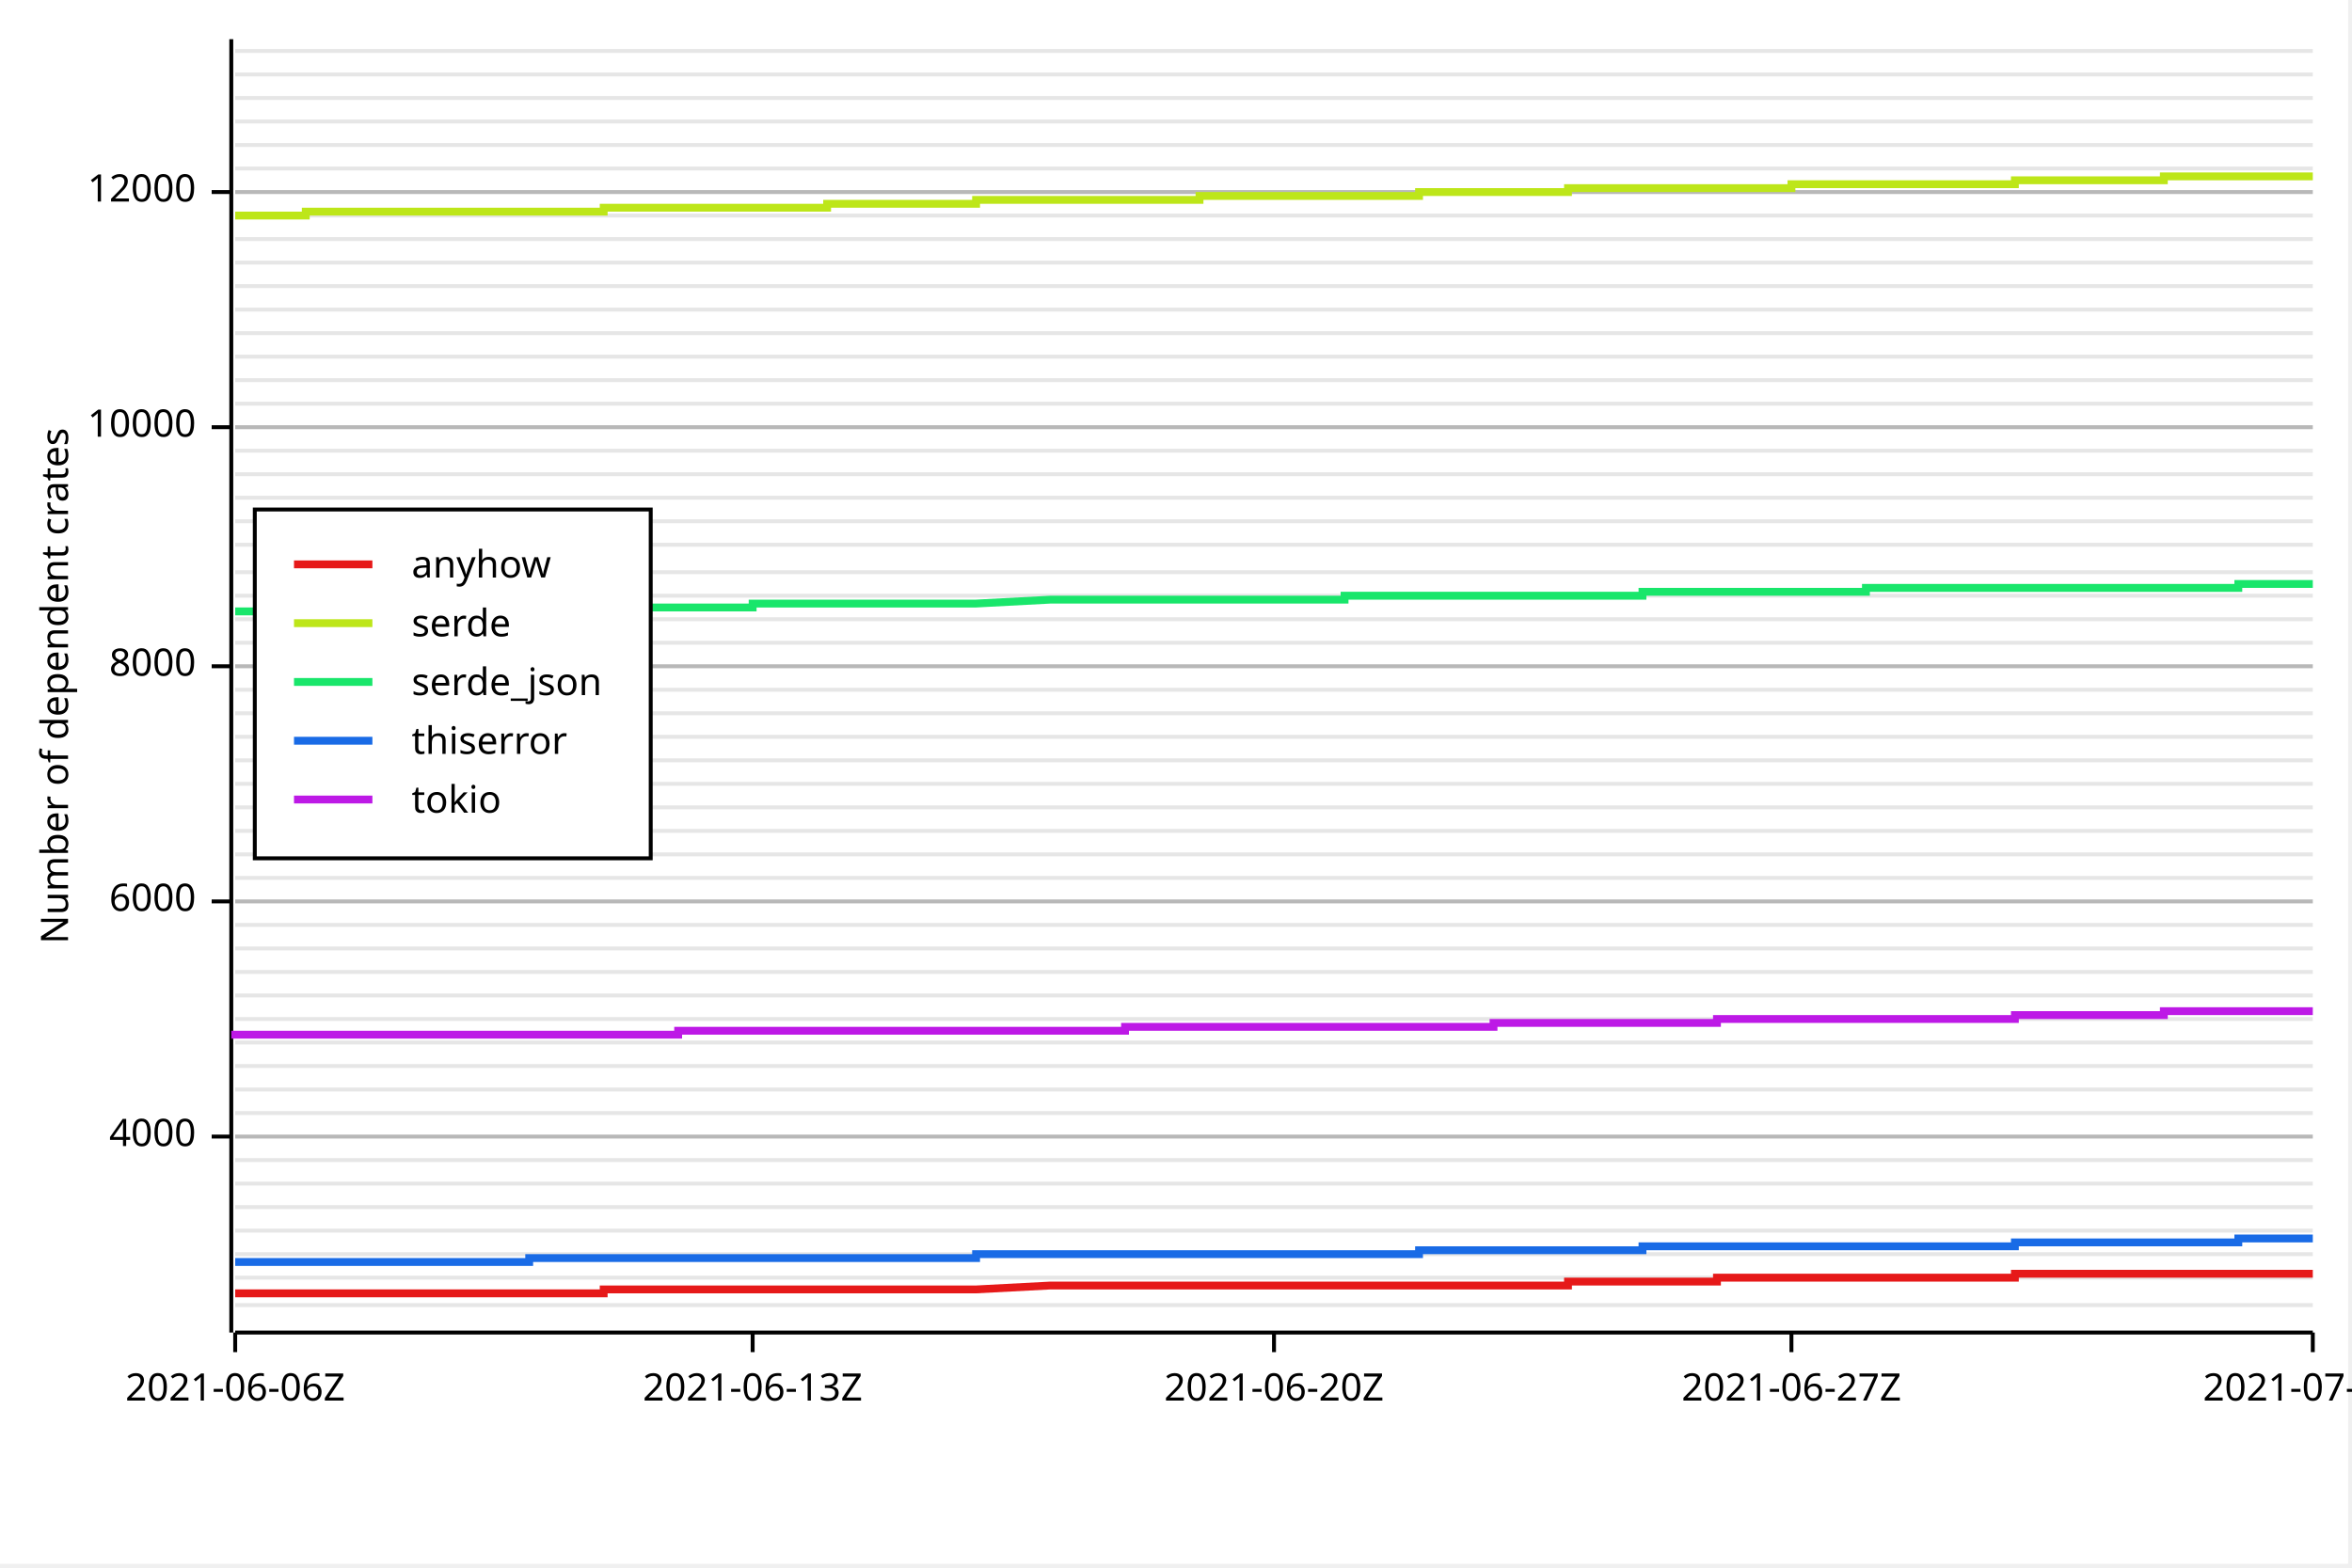
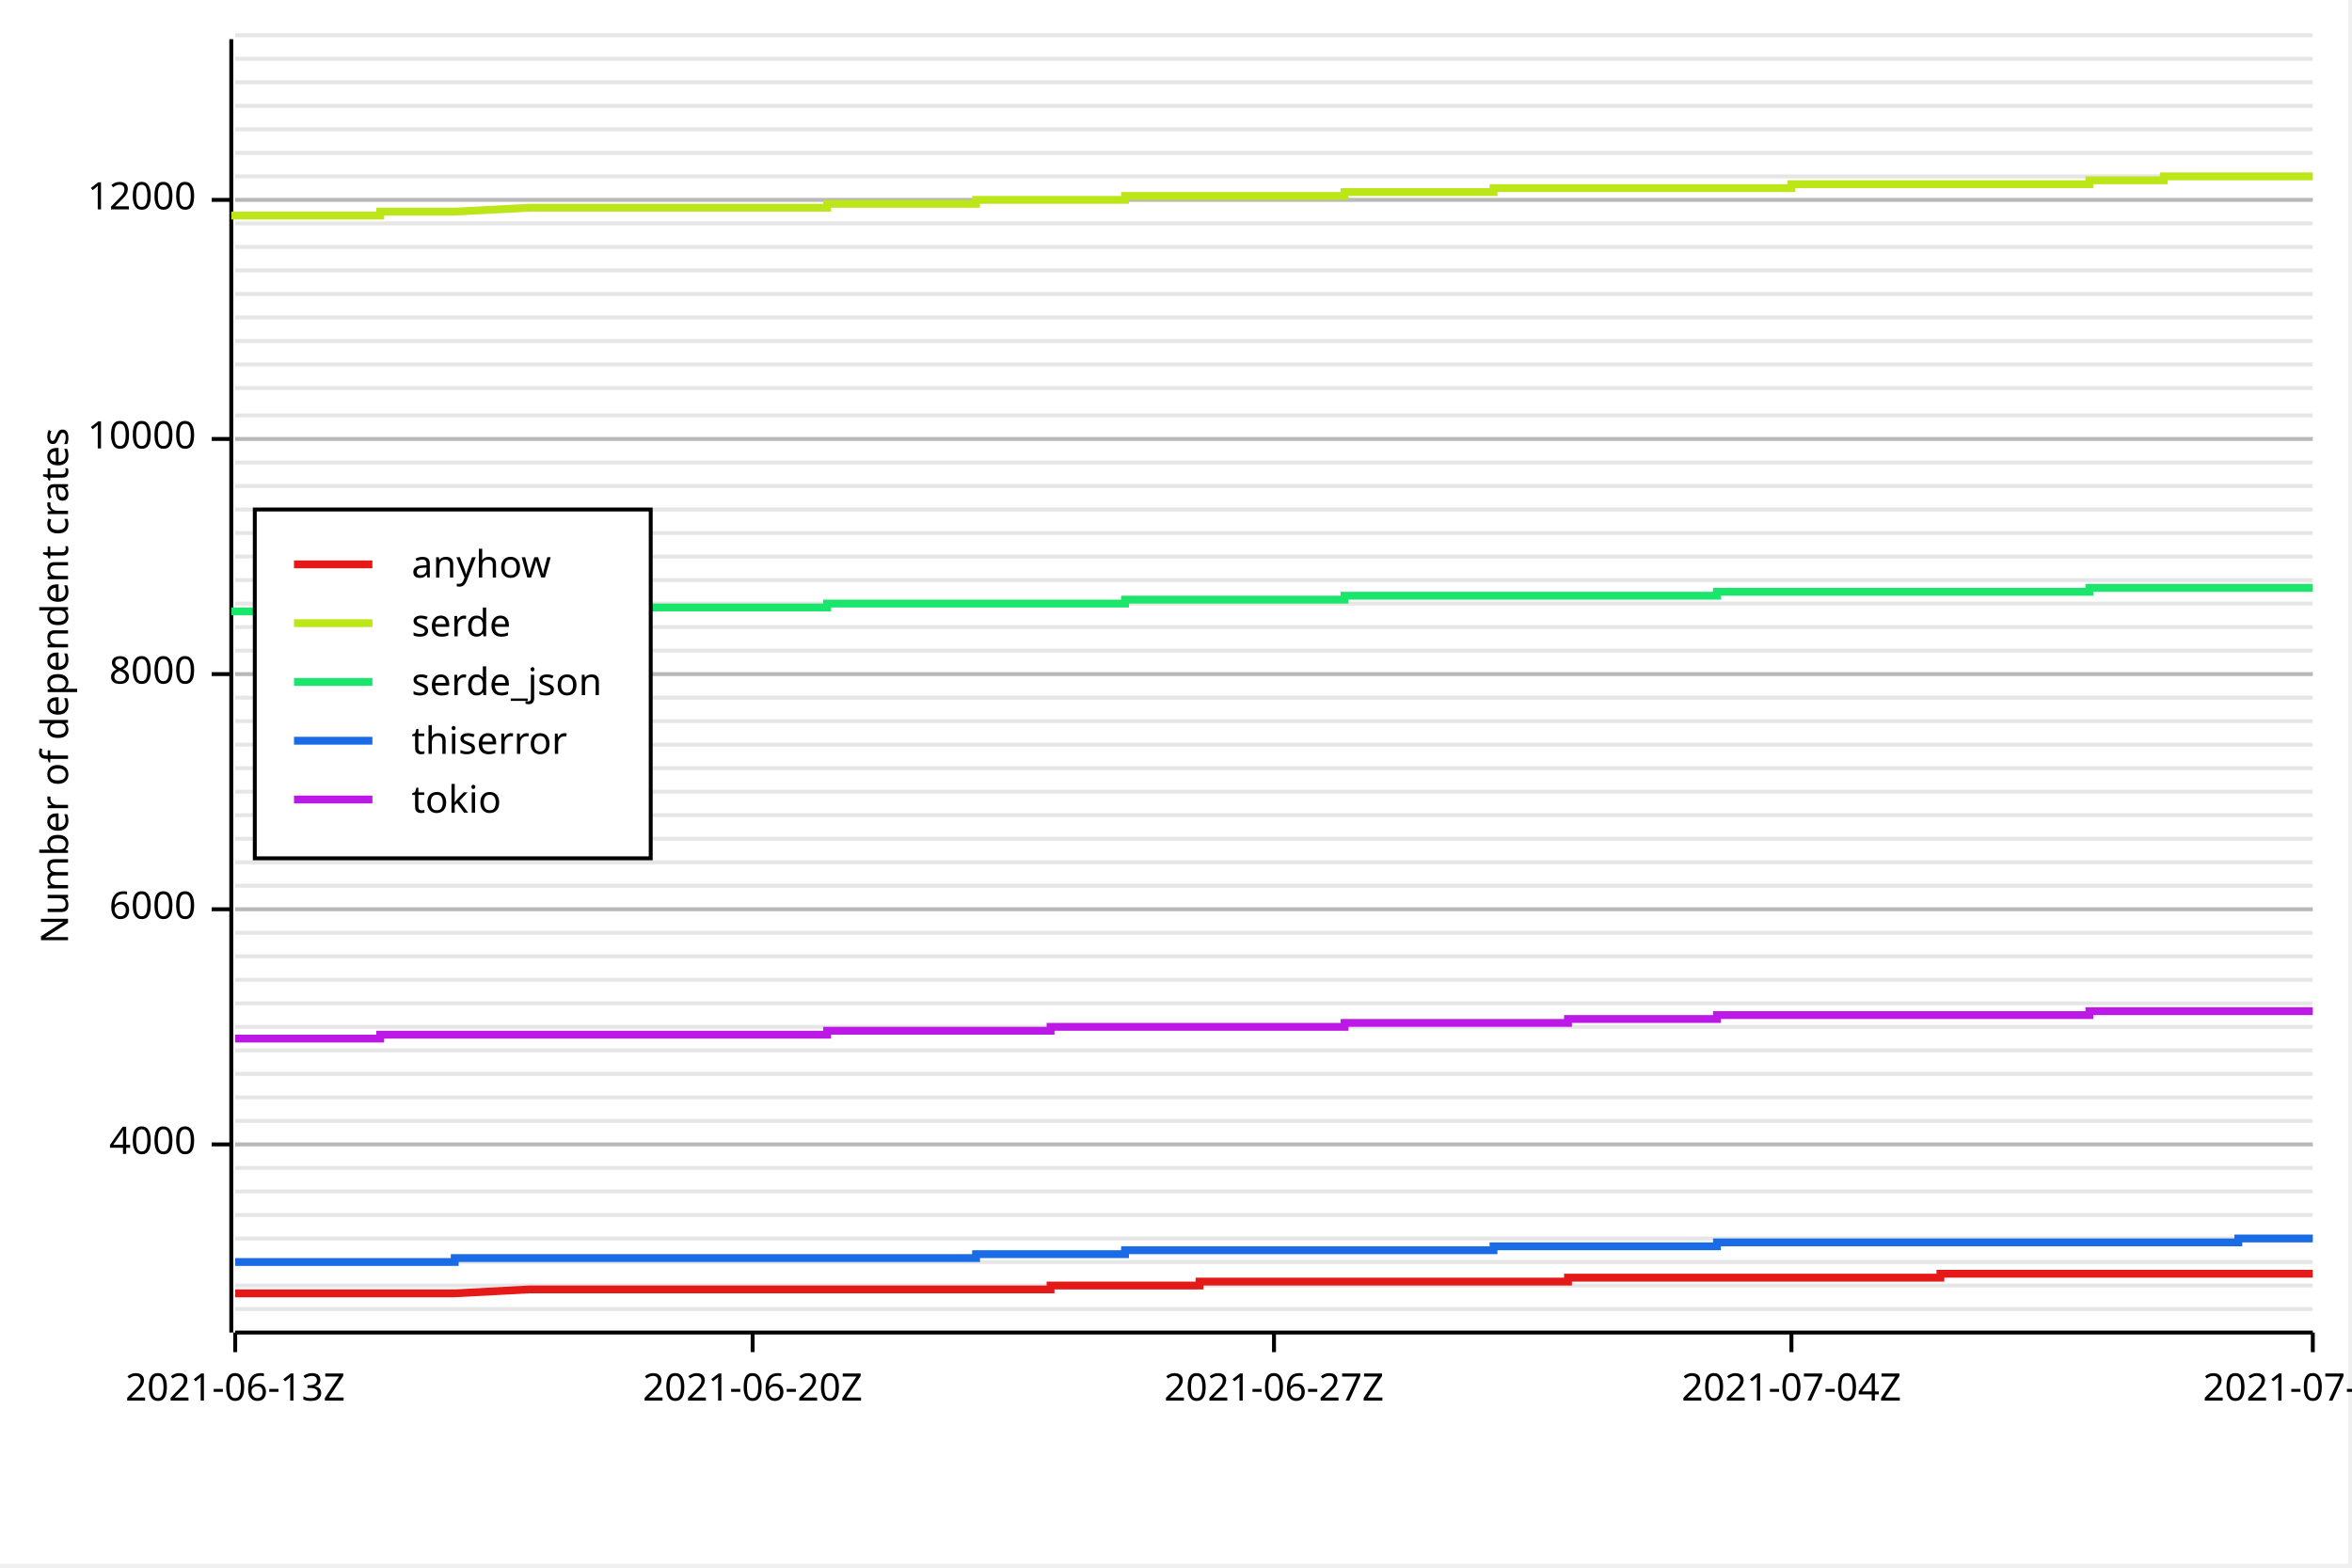
<svg xmlns="http://www.w3.org/2000/svg" width="600" height="400" viewBox="0 0 600 400">
  <rect x="0" y="0" width="599" height="399" opacity="1" fill="#FFFFFF" stroke="none" />
-   <line opacity="0.1" stroke="#000000" stroke-width="1" x1="60" y1="333" x2="590" y2="333" />
-   <line opacity="0.1" stroke="#000000" stroke-width="1" x1="60" y1="326" x2="590" y2="326" />
-   <line opacity="0.1" stroke="#000000" stroke-width="1" x1="60" y1="320" x2="590" y2="320" />
-   <line opacity="0.1" stroke="#000000" stroke-width="1" x1="60" y1="314" x2="590" y2="314" />
-   <line opacity="0.1" stroke="#000000" stroke-width="1" x1="60" y1="308" x2="590" y2="308" />
-   <line opacity="0.1" stroke="#000000" stroke-width="1" x1="60" y1="302" x2="590" y2="302" />
-   <line opacity="0.1" stroke="#000000" stroke-width="1" x1="60" y1="296" x2="590" y2="296" />
-   <line opacity="0.1" stroke="#000000" stroke-width="1" x1="60" y1="290" x2="590" y2="290" />
-   <line opacity="0.1" stroke="#000000" stroke-width="1" x1="60" y1="284" x2="590" y2="284" />
-   <line opacity="0.1" stroke="#000000" stroke-width="1" x1="60" y1="278" x2="590" y2="278" />
-   <line opacity="0.1" stroke="#000000" stroke-width="1" x1="60" y1="272" x2="590" y2="272" />
-   <line opacity="0.1" stroke="#000000" stroke-width="1" x1="60" y1="266" x2="590" y2="266" />
-   <line opacity="0.1" stroke="#000000" stroke-width="1" x1="60" y1="260" x2="590" y2="260" />
-   <line opacity="0.1" stroke="#000000" stroke-width="1" x1="60" y1="254" x2="590" y2="254" />
-   <line opacity="0.1" stroke="#000000" stroke-width="1" x1="60" y1="248" x2="590" y2="248" />
-   <line opacity="0.1" stroke="#000000" stroke-width="1" x1="60" y1="242" x2="590" y2="242" />
-   <line opacity="0.1" stroke="#000000" stroke-width="1" x1="60" y1="236" x2="590" y2="236" />
-   <line opacity="0.1" stroke="#000000" stroke-width="1" x1="60" y1="230" x2="590" y2="230" />
-   <line opacity="0.1" stroke="#000000" stroke-width="1" x1="60" y1="224" x2="590" y2="224" />
-   <line opacity="0.1" stroke="#000000" stroke-width="1" x1="60" y1="218" x2="590" y2="218" />
-   <line opacity="0.1" stroke="#000000" stroke-width="1" x1="60" y1="212" x2="590" y2="212" />
-   <line opacity="0.1" stroke="#000000" stroke-width="1" x1="60" y1="206" x2="590" y2="206" />
-   <line opacity="0.1" stroke="#000000" stroke-width="1" x1="60" y1="200" x2="590" y2="200" />
-   <line opacity="0.1" stroke="#000000" stroke-width="1" x1="60" y1="194" x2="590" y2="194" />
-   <line opacity="0.1" stroke="#000000" stroke-width="1" x1="60" y1="188" x2="590" y2="188" />
-   <line opacity="0.1" stroke="#000000" stroke-width="1" x1="60" y1="182" x2="590" y2="182" />
-   <line opacity="0.1" stroke="#000000" stroke-width="1" x1="60" y1="176" x2="590" y2="176" />
-   <line opacity="0.1" stroke="#000000" stroke-width="1" x1="60" y1="170" x2="590" y2="170" />
-   <line opacity="0.1" stroke="#000000" stroke-width="1" x1="60" y1="164" x2="590" y2="164" />
-   <line opacity="0.1" stroke="#000000" stroke-width="1" x1="60" y1="158" x2="590" y2="158" />
-   <line opacity="0.1" stroke="#000000" stroke-width="1" x1="60" y1="152" x2="590" y2="152" />
-   <line opacity="0.1" stroke="#000000" stroke-width="1" x1="60" y1="146" x2="590" y2="146" />
-   <line opacity="0.1" stroke="#000000" stroke-width="1" x1="60" y1="139" x2="590" y2="139" />
-   <line opacity="0.1" stroke="#000000" stroke-width="1" x1="60" y1="133" x2="590" y2="133" />
-   <line opacity="0.1" stroke="#000000" stroke-width="1" x1="60" y1="127" x2="590" y2="127" />
-   <line opacity="0.1" stroke="#000000" stroke-width="1" x1="60" y1="121" x2="590" y2="121" />
-   <line opacity="0.1" stroke="#000000" stroke-width="1" x1="60" y1="115" x2="590" y2="115" />
-   <line opacity="0.1" stroke="#000000" stroke-width="1" x1="60" y1="109" x2="590" y2="109" />
-   <line opacity="0.1" stroke="#000000" stroke-width="1" x1="60" y1="103" x2="590" y2="103" />
-   <line opacity="0.1" stroke="#000000" stroke-width="1" x1="60" y1="97" x2="590" y2="97" />
-   <line opacity="0.1" stroke="#000000" stroke-width="1" x1="60" y1="91" x2="590" y2="91" />
-   <line opacity="0.1" stroke="#000000" stroke-width="1" x1="60" y1="85" x2="590" y2="85" />
-   <line opacity="0.1" stroke="#000000" stroke-width="1" x1="60" y1="79" x2="590" y2="79" />
-   <line opacity="0.1" stroke="#000000" stroke-width="1" x1="60" y1="73" x2="590" y2="73" />
-   <line opacity="0.1" stroke="#000000" stroke-width="1" x1="60" y1="67" x2="590" y2="67" />
-   <line opacity="0.1" stroke="#000000" stroke-width="1" x1="60" y1="61" x2="590" y2="61" />
-   <line opacity="0.1" stroke="#000000" stroke-width="1" x1="60" y1="55" x2="590" y2="55" />
-   <line opacity="0.1" stroke="#000000" stroke-width="1" x1="60" y1="49" x2="590" y2="49" />
-   <line opacity="0.1" stroke="#000000" stroke-width="1" x1="60" y1="43" x2="590" y2="43" />
-   <line opacity="0.1" stroke="#000000" stroke-width="1" x1="60" y1="37" x2="590" y2="37" />
-   <line opacity="0.1" stroke="#000000" stroke-width="1" x1="60" y1="31" x2="590" y2="31" />
-   <line opacity="0.1" stroke="#000000" stroke-width="1" x1="60" y1="25" x2="590" y2="25" />
-   <line opacity="0.1" stroke="#000000" stroke-width="1" x1="60" y1="19" x2="590" y2="19" />
-   <line opacity="0.1" stroke="#000000" stroke-width="1" x1="60" y1="13" x2="590" y2="13" />
+   <line opacity="0.1" stroke="#000000" stroke-width="1" x1="60" y1="334" x2="590" y2="334" />
+   <line opacity="0.1" stroke="#000000" stroke-width="1" x1="60" y1="328" x2="590" y2="328" />
+   <line opacity="0.1" stroke="#000000" stroke-width="1" x1="60" y1="322" x2="590" y2="322" />
+   <line opacity="0.1" stroke="#000000" stroke-width="1" x1="60" y1="316" x2="590" y2="316" />
+   <line opacity="0.1" stroke="#000000" stroke-width="1" x1="60" y1="310" x2="590" y2="310" />
+   <line opacity="0.1" stroke="#000000" stroke-width="1" x1="60" y1="304" x2="590" y2="304" />
+   <line opacity="0.1" stroke="#000000" stroke-width="1" x1="60" y1="298" x2="590" y2="298" />
+   <line opacity="0.1" stroke="#000000" stroke-width="1" x1="60" y1="292" x2="590" y2="292" />
+   <line opacity="0.1" stroke="#000000" stroke-width="1" x1="60" y1="286" x2="590" y2="286" />
+   <line opacity="0.1" stroke="#000000" stroke-width="1" x1="60" y1="280" x2="590" y2="280" />
+   <line opacity="0.1" stroke="#000000" stroke-width="1" x1="60" y1="274" x2="590" y2="274" />
+   <line opacity="0.1" stroke="#000000" stroke-width="1" x1="60" y1="268" x2="590" y2="268" />
+   <line opacity="0.1" stroke="#000000" stroke-width="1" x1="60" y1="262" x2="590" y2="262" />
+   <line opacity="0.1" stroke="#000000" stroke-width="1" x1="60" y1="256" x2="590" y2="256" />
+   <line opacity="0.1" stroke="#000000" stroke-width="1" x1="60" y1="250" x2="590" y2="250" />
+   <line opacity="0.1" stroke="#000000" stroke-width="1" x1="60" y1="244" x2="590" y2="244" />
+   <line opacity="0.1" stroke="#000000" stroke-width="1" x1="60" y1="238" x2="590" y2="238" />
+   <line opacity="0.1" stroke="#000000" stroke-width="1" x1="60" y1="232" x2="590" y2="232" />
+   <line opacity="0.1" stroke="#000000" stroke-width="1" x1="60" y1="226" x2="590" y2="226" />
+   <line opacity="0.1" stroke="#000000" stroke-width="1" x1="60" y1="220" x2="590" y2="220" />
+   <line opacity="0.1" stroke="#000000" stroke-width="1" x1="60" y1="214" x2="590" y2="214" />
+   <line opacity="0.1" stroke="#000000" stroke-width="1" x1="60" y1="208" x2="590" y2="208" />
+   <line opacity="0.1" stroke="#000000" stroke-width="1" x1="60" y1="202" x2="590" y2="202" />
+   <line opacity="0.1" stroke="#000000" stroke-width="1" x1="60" y1="196" x2="590" y2="196" />
+   <line opacity="0.1" stroke="#000000" stroke-width="1" x1="60" y1="190" x2="590" y2="190" />
+   <line opacity="0.1" stroke="#000000" stroke-width="1" x1="60" y1="184" x2="590" y2="184" />
+   <line opacity="0.1" stroke="#000000" stroke-width="1" x1="60" y1="178" x2="590" y2="178" />
+   <line opacity="0.1" stroke="#000000" stroke-width="1" x1="60" y1="172" x2="590" y2="172" />
+   <line opacity="0.1" stroke="#000000" stroke-width="1" x1="60" y1="166" x2="590" y2="166" />
+   <line opacity="0.1" stroke="#000000" stroke-width="1" x1="60" y1="160" x2="590" y2="160" />
+   <line opacity="0.1" stroke="#000000" stroke-width="1" x1="60" y1="154" x2="590" y2="154" />
+   <line opacity="0.1" stroke="#000000" stroke-width="1" x1="60" y1="148" x2="590" y2="148" />
+   <line opacity="0.1" stroke="#000000" stroke-width="1" x1="60" y1="142" x2="590" y2="142" />
+   <line opacity="0.1" stroke="#000000" stroke-width="1" x1="60" y1="136" x2="590" y2="136" />
+   <line opacity="0.1" stroke="#000000" stroke-width="1" x1="60" y1="130" x2="590" y2="130" />
+   <line opacity="0.1" stroke="#000000" stroke-width="1" x1="60" y1="124" x2="590" y2="124" />
+   <line opacity="0.1" stroke="#000000" stroke-width="1" x1="60" y1="118" x2="590" y2="118" />
+   <line opacity="0.1" stroke="#000000" stroke-width="1" x1="60" y1="112" x2="590" y2="112" />
+   <line opacity="0.1" stroke="#000000" stroke-width="1" x1="60" y1="106" x2="590" y2="106" />
+   <line opacity="0.1" stroke="#000000" stroke-width="1" x1="60" y1="99" x2="590" y2="99" />
+   <line opacity="0.1" stroke="#000000" stroke-width="1" x1="60" y1="93" x2="590" y2="93" />
+   <line opacity="0.1" stroke="#000000" stroke-width="1" x1="60" y1="87" x2="590" y2="87" />
+   <line opacity="0.1" stroke="#000000" stroke-width="1" x1="60" y1="81" x2="590" y2="81" />
+   <line opacity="0.1" stroke="#000000" stroke-width="1" x1="60" y1="75" x2="590" y2="75" />
+   <line opacity="0.1" stroke="#000000" stroke-width="1" x1="60" y1="69" x2="590" y2="69" />
+   <line opacity="0.1" stroke="#000000" stroke-width="1" x1="60" y1="63" x2="590" y2="63" />
+   <line opacity="0.1" stroke="#000000" stroke-width="1" x1="60" y1="57" x2="590" y2="57" />
+   <line opacity="0.1" stroke="#000000" stroke-width="1" x1="60" y1="51" x2="590" y2="51" />
+   <line opacity="0.1" stroke="#000000" stroke-width="1" x1="60" y1="45" x2="590" y2="45" />
+   <line opacity="0.1" stroke="#000000" stroke-width="1" x1="60" y1="39" x2="590" y2="39" />
+   <line opacity="0.1" stroke="#000000" stroke-width="1" x1="60" y1="33" x2="590" y2="33" />
+   <line opacity="0.1" stroke="#000000" stroke-width="1" x1="60" y1="27" x2="590" y2="27" />
+   <line opacity="0.1" stroke="#000000" stroke-width="1" x1="60" y1="21" x2="590" y2="21" />
+   <line opacity="0.1" stroke="#000000" stroke-width="1" x1="60" y1="15" x2="590" y2="15" />
+   <line opacity="0.1" stroke="#000000" stroke-width="1" x1="60" y1="9" x2="590" y2="9" />
  <text x="10" y="175" dy="0.76em" text-anchor="middle" font-family="sans-serif" font-size="9.677" opacity="1" fill="#000000" transform="rotate(270, 10, 175)">
Number of dependent crates
</text>
-   <line opacity="0.2" stroke="#000000" stroke-width="1" x1="60" y1="290" x2="590" y2="290" />
-   <line opacity="0.2" stroke="#000000" stroke-width="1" x1="60" y1="230" x2="590" y2="230" />
-   <line opacity="0.2" stroke="#000000" stroke-width="1" x1="60" y1="170" x2="590" y2="170" />
-   <line opacity="0.2" stroke="#000000" stroke-width="1" x1="60" y1="109" x2="590" y2="109" />
-   <line opacity="0.2" stroke="#000000" stroke-width="1" x1="60" y1="49" x2="590" y2="49" />
+   <line opacity="0.2" stroke="#000000" stroke-width="1" x1="60" y1="292" x2="590" y2="292" />
+   <line opacity="0.2" stroke="#000000" stroke-width="1" x1="60" y1="232" x2="590" y2="232" />
+   <line opacity="0.2" stroke="#000000" stroke-width="1" x1="60" y1="172" x2="590" y2="172" />
+   <line opacity="0.2" stroke="#000000" stroke-width="1" x1="60" y1="112" x2="590" y2="112" />
+   <line opacity="0.2" stroke="#000000" stroke-width="1" x1="60" y1="51" x2="590" y2="51" />
  <polyline fill="none" opacity="1" stroke="#000000" stroke-width="1" points="59,10 59,340 " />
-   <text x="50" y="290" dy="0.5ex" text-anchor="end" font-family="sans-serif" font-size="9.677" opacity="1" fill="#000000">
+   <text x="50" y="292" dy="0.5ex" text-anchor="end" font-family="sans-serif" font-size="9.677" opacity="1" fill="#000000">
4000
</text>
-   <polyline fill="none" opacity="1" stroke="#000000" stroke-width="1" points="54,290 59,290 " />
-   <text x="50" y="230" dy="0.5ex" text-anchor="end" font-family="sans-serif" font-size="9.677" opacity="1" fill="#000000">
+   <polyline fill="none" opacity="1" stroke="#000000" stroke-width="1" points="54,292 59,292 " />
+   <text x="50" y="232" dy="0.5ex" text-anchor="end" font-family="sans-serif" font-size="9.677" opacity="1" fill="#000000">
6000
</text>
-   <polyline fill="none" opacity="1" stroke="#000000" stroke-width="1" points="54,230 59,230 " />
-   <text x="50" y="170" dy="0.5ex" text-anchor="end" font-family="sans-serif" font-size="9.677" opacity="1" fill="#000000">
+   <polyline fill="none" opacity="1" stroke="#000000" stroke-width="1" points="54,232 59,232 " />
+   <text x="50" y="172" dy="0.5ex" text-anchor="end" font-family="sans-serif" font-size="9.677" opacity="1" fill="#000000">
8000
</text>
-   <polyline fill="none" opacity="1" stroke="#000000" stroke-width="1" points="54,170 59,170 " />
-   <text x="50" y="109" dy="0.5ex" text-anchor="end" font-family="sans-serif" font-size="9.677" opacity="1" fill="#000000">
+   <polyline fill="none" opacity="1" stroke="#000000" stroke-width="1" points="54,172 59,172 " />
+   <text x="50" y="112" dy="0.5ex" text-anchor="end" font-family="sans-serif" font-size="9.677" opacity="1" fill="#000000">
10000
</text>
-   <polyline fill="none" opacity="1" stroke="#000000" stroke-width="1" points="54,109 59,109 " />
-   <text x="50" y="49" dy="0.5ex" text-anchor="end" font-family="sans-serif" font-size="9.677" opacity="1" fill="#000000">
+   <polyline fill="none" opacity="1" stroke="#000000" stroke-width="1" points="54,112 59,112 " />
+   <text x="50" y="51" dy="0.5ex" text-anchor="end" font-family="sans-serif" font-size="9.677" opacity="1" fill="#000000">
12000
</text>
-   <polyline fill="none" opacity="1" stroke="#000000" stroke-width="1" points="54,49 59,49 " />
+   <polyline fill="none" opacity="1" stroke="#000000" stroke-width="1" points="54,51 59,51 " />
  <polyline fill="none" opacity="1" stroke="#000000" stroke-width="1" points="60,340 590,340 " />
  <text x="60" y="350" dy="0.76em" text-anchor="middle" font-family="sans-serif" font-size="9.677" opacity="1" fill="#000000">
- 2021-06-06Z
+ 2021-06-13Z
</text>
  <polyline fill="none" opacity="1" stroke="#000000" stroke-width="1" points="60,340 60,345 " />
  <text x="192" y="350" dy="0.76em" text-anchor="middle" font-family="sans-serif" font-size="9.677" opacity="1" fill="#000000">
- 2021-06-13Z
+ 2021-06-20Z
</text>
  <polyline fill="none" opacity="1" stroke="#000000" stroke-width="1" points="192,340 192,345 " />
  <text x="325" y="350" dy="0.76em" text-anchor="middle" font-family="sans-serif" font-size="9.677" opacity="1" fill="#000000">
- 2021-06-20Z
+ 2021-06-27Z
</text>
  <polyline fill="none" opacity="1" stroke="#000000" stroke-width="1" points="325,340 325,345 " />
  <text x="457" y="350" dy="0.76em" text-anchor="middle" font-family="sans-serif" font-size="9.677" opacity="1" fill="#000000">
- 2021-06-27Z
+ 2021-07-04Z
</text>
  <polyline fill="none" opacity="1" stroke="#000000" stroke-width="1" points="457,340 457,345 " />
  <text x="590" y="350" dy="0.76em" text-anchor="middle" font-family="sans-serif" font-size="9.677" opacity="1" fill="#000000">
- 2021-07-04Z
+ 2021-07-11Z
</text>
  <polyline fill="none" opacity="1" stroke="#000000" stroke-width="1" points="590,340 590,345 " />
-   <polyline fill="none" opacity="1" stroke="#E61919" stroke-width="2" points="60,330 60,330 78,330 78,330 97,330 97,330 116,330 116,330 135,330 135,330 154,330 154,329 173,329 173,329 192,329 192,329 211,329 211,329 230,329 230,329 249,329 249,329 268,328 287,328 287,328 306,328 306,328 325,328 325,328 343,328 343,328 362,328 362,328 381,328 381,328 400,328 400,327 419,327 419,327 438,327 438,326 457,326 457,326 476,326 476,326 495,326 495,326 514,326 514,325 533,325 533,325 552,325 552,325 571,325 571,325 590,325 " />
-   <polyline fill="none" opacity="1" stroke="#BDE619" stroke-width="2" points="60,55 60,55 78,55 78,54 97,54 97,54 116,54 116,54 135,54 135,54 154,54 154,53 173,53 173,53 192,53 192,53 211,53 211,52 230,52 230,52 249,52 249,51 268,51 287,51 287,51 306,51 306,50 325,50 325,50 343,50 343,50 362,50 362,49 381,49 381,49 400,49 400,48 419,48 419,48 438,48 438,48 457,48 457,47 476,47 476,47 495,47 495,47 514,47 514,46 533,46 533,46 552,46 552,45 571,45 571,45 590,45 " />
-   <polyline fill="none" opacity="1" stroke="#19E66B" stroke-width="2" points="60,156 60,156 78,156 78,155 97,155 97,155 116,155 116,155 135,155 135,155 154,155 154,155 173,155 173,155 192,155 192,154 211,154 211,154 230,154 230,154 249,154 249,154 268,153 287,153 287,153 306,153 306,153 325,153 325,153 343,153 343,152 362,152 362,152 381,152 381,152 400,152 400,152 419,152 419,151 438,151 438,151 457,151 457,151 476,151 476,150 495,150 495,150 514,150 514,150 533,150 533,150 552,150 552,150 571,150 571,149 590,149 " />
-   <polyline fill="none" opacity="1" stroke="#196BE6" stroke-width="2" points="60,322 60,322 78,322 78,322 97,322 97,322 116,322 116,322 135,322 135,321 154,321 154,321 173,321 173,321 192,321 192,321 211,321 211,321 230,321 230,321 249,321 249,320 268,320 287,320 287,320 306,320 306,320 325,320 325,320 343,320 343,320 362,320 362,319 381,319 381,319 400,319 400,319 419,319 419,318 438,318 438,318 457,318 457,318 476,318 476,318 495,318 495,318 514,318 514,317 533,317 533,317 552,317 552,317 571,317 571,316 590,316 " />
-   <polyline fill="none" opacity="1" stroke="#BD19E6" stroke-width="2" points="60,265 60,264 78,264 78,264 97,264 97,264 116,264 116,264 135,264 135,264 154,264 154,264 173,264 173,263 192,263 192,263 211,263 211,263 230,263 230,263 249,263 249,263 268,263 287,263 287,262 306,262 306,262 325,262 325,262 343,262 343,262 362,262 362,262 381,262 381,261 400,261 400,261 419,261 419,261 438,261 438,260 457,260 457,260 476,260 476,260 495,260 495,260 514,260 514,259 533,259 533,259 552,259 552,258 571,258 571,258 590,258 " />
+   <polyline fill="none" opacity="1" stroke="#E61919" stroke-width="2" points="60,330 60,330 78,330 78,330 97,330 97,330 116,330 116,330 135,329 154,329 154,329 173,329 173,329 192,329 192,329 211,329 211,329 230,329 230,329 249,329 249,329 268,329 268,328 287,328 287,328 306,328 306,327 325,327 325,327 343,327 343,327 362,327 362,327 381,327 381,327 400,327 400,326 419,326 419,326 438,326 438,326 457,326 457,326 476,326 476,326 495,326 495,325 514,325 514,325 533,325 533,325 552,325 552,325 571,325 571,325 590,325 " />
+   <polyline fill="none" opacity="1" stroke="#BDE619" stroke-width="2" points="60,56 60,55 78,55 78,55 97,55 97,54 116,54 116,54 135,53 154,53 154,53 173,53 173,53 192,53 192,53 211,53 211,52 230,52 230,52 249,52 249,51 268,51 268,51 287,51 287,50 306,50 306,50 325,50 325,50 343,50 343,49 362,49 362,49 381,49 381,48 400,48 400,48 419,48 419,48 438,48 438,48 457,48 457,47 476,47 476,47 495,47 495,47 514,47 514,47 533,47 533,46 552,46 552,45 571,45 571,45 590,45 " />
+   <polyline fill="none" opacity="1" stroke="#19E66B" stroke-width="2" points="60,157 60,156 78,156 78,156 97,156 97,156 116,156 116,155 135,155 154,155 154,155 173,155 173,155 192,155 192,155 211,155 211,154 230,154 230,154 249,154 249,154 268,154 268,154 287,154 287,153 306,153 306,153 325,153 325,153 343,153 343,152 362,152 362,152 381,152 381,152 400,152 400,152 419,152 419,152 438,152 438,151 457,151 457,151 476,151 476,151 495,151 495,151 514,151 514,151 533,151 533,150 552,150 552,150 571,150 571,150 590,150 " />
+   <polyline fill="none" opacity="1" stroke="#196BE6" stroke-width="2" points="60,322 60,322 78,322 78,322 97,322 97,322 116,322 116,321 135,321 154,321 154,321 173,321 173,321 192,321 192,321 211,321 211,321 230,321 230,321 249,321 249,320 268,320 268,320 287,320 287,319 306,319 306,319 325,319 325,319 343,319 343,319 362,319 362,319 381,319 381,318 400,318 400,318 419,318 419,318 438,318 438,317 457,317 457,317 476,317 476,317 495,317 495,317 514,317 514,317 533,317 533,317 552,317 552,317 571,317 571,316 590,316 " />
+   <polyline fill="none" opacity="1" stroke="#BD19E6" stroke-width="2" points="60,265 60,265 78,265 78,265 97,265 97,264 116,264 116,264 135,264 154,264 154,264 173,264 173,264 192,264 192,264 211,264 211,263 230,263 230,263 249,263 249,263 268,263 268,262 287,262 287,262 306,262 306,262 325,262 325,262 343,262 343,261 362,261 362,261 381,261 381,261 400,261 400,260 419,260 419,260 438,260 438,259 457,259 457,259 476,259 476,259 495,259 495,259 514,259 514,259 533,259 533,258 552,258 552,258 571,258 571,258 590,258 " />
  <rect x="65" y="130" width="101" height="89" opacity="1" fill="#FFFFFF" stroke="none" />
  <rect x="65" y="130" width="101" height="89" opacity="1" fill="none" stroke="#000000" />
  <text x="105" y="140" dy="0.76em" text-anchor="start" font-family="sans-serif" font-size="9.677" opacity="1" fill="#000000">
anyhow
</text>
  <text x="105" y="155" dy="0.76em" text-anchor="start" font-family="sans-serif" font-size="9.677" opacity="1" fill="#000000">
serde
</text>
  <text x="105" y="170" dy="0.76em" text-anchor="start" font-family="sans-serif" font-size="9.677" opacity="1" fill="#000000">
serde_json
</text>
  <text x="105" y="185" dy="0.76em" text-anchor="start" font-family="sans-serif" font-size="9.677" opacity="1" fill="#000000">
thiserror
</text>
  <text x="105" y="200" dy="0.76em" text-anchor="start" font-family="sans-serif" font-size="9.677" opacity="1" fill="#000000">
tokio
</text>
  <polyline fill="none" opacity="1" stroke="#E61919" stroke-width="2" points="75,144 95,144 " />
  <polyline fill="none" opacity="1" stroke="#BDE619" stroke-width="2" points="75,159 95,159 " />
  <polyline fill="none" opacity="1" stroke="#19E66B" stroke-width="2" points="75,174 95,174 " />
  <polyline fill="none" opacity="1" stroke="#196BE6" stroke-width="2" points="75,189 95,189 " />
  <polyline fill="none" opacity="1" stroke="#BD19E6" stroke-width="2" points="75,204 95,204 " />
</svg>
